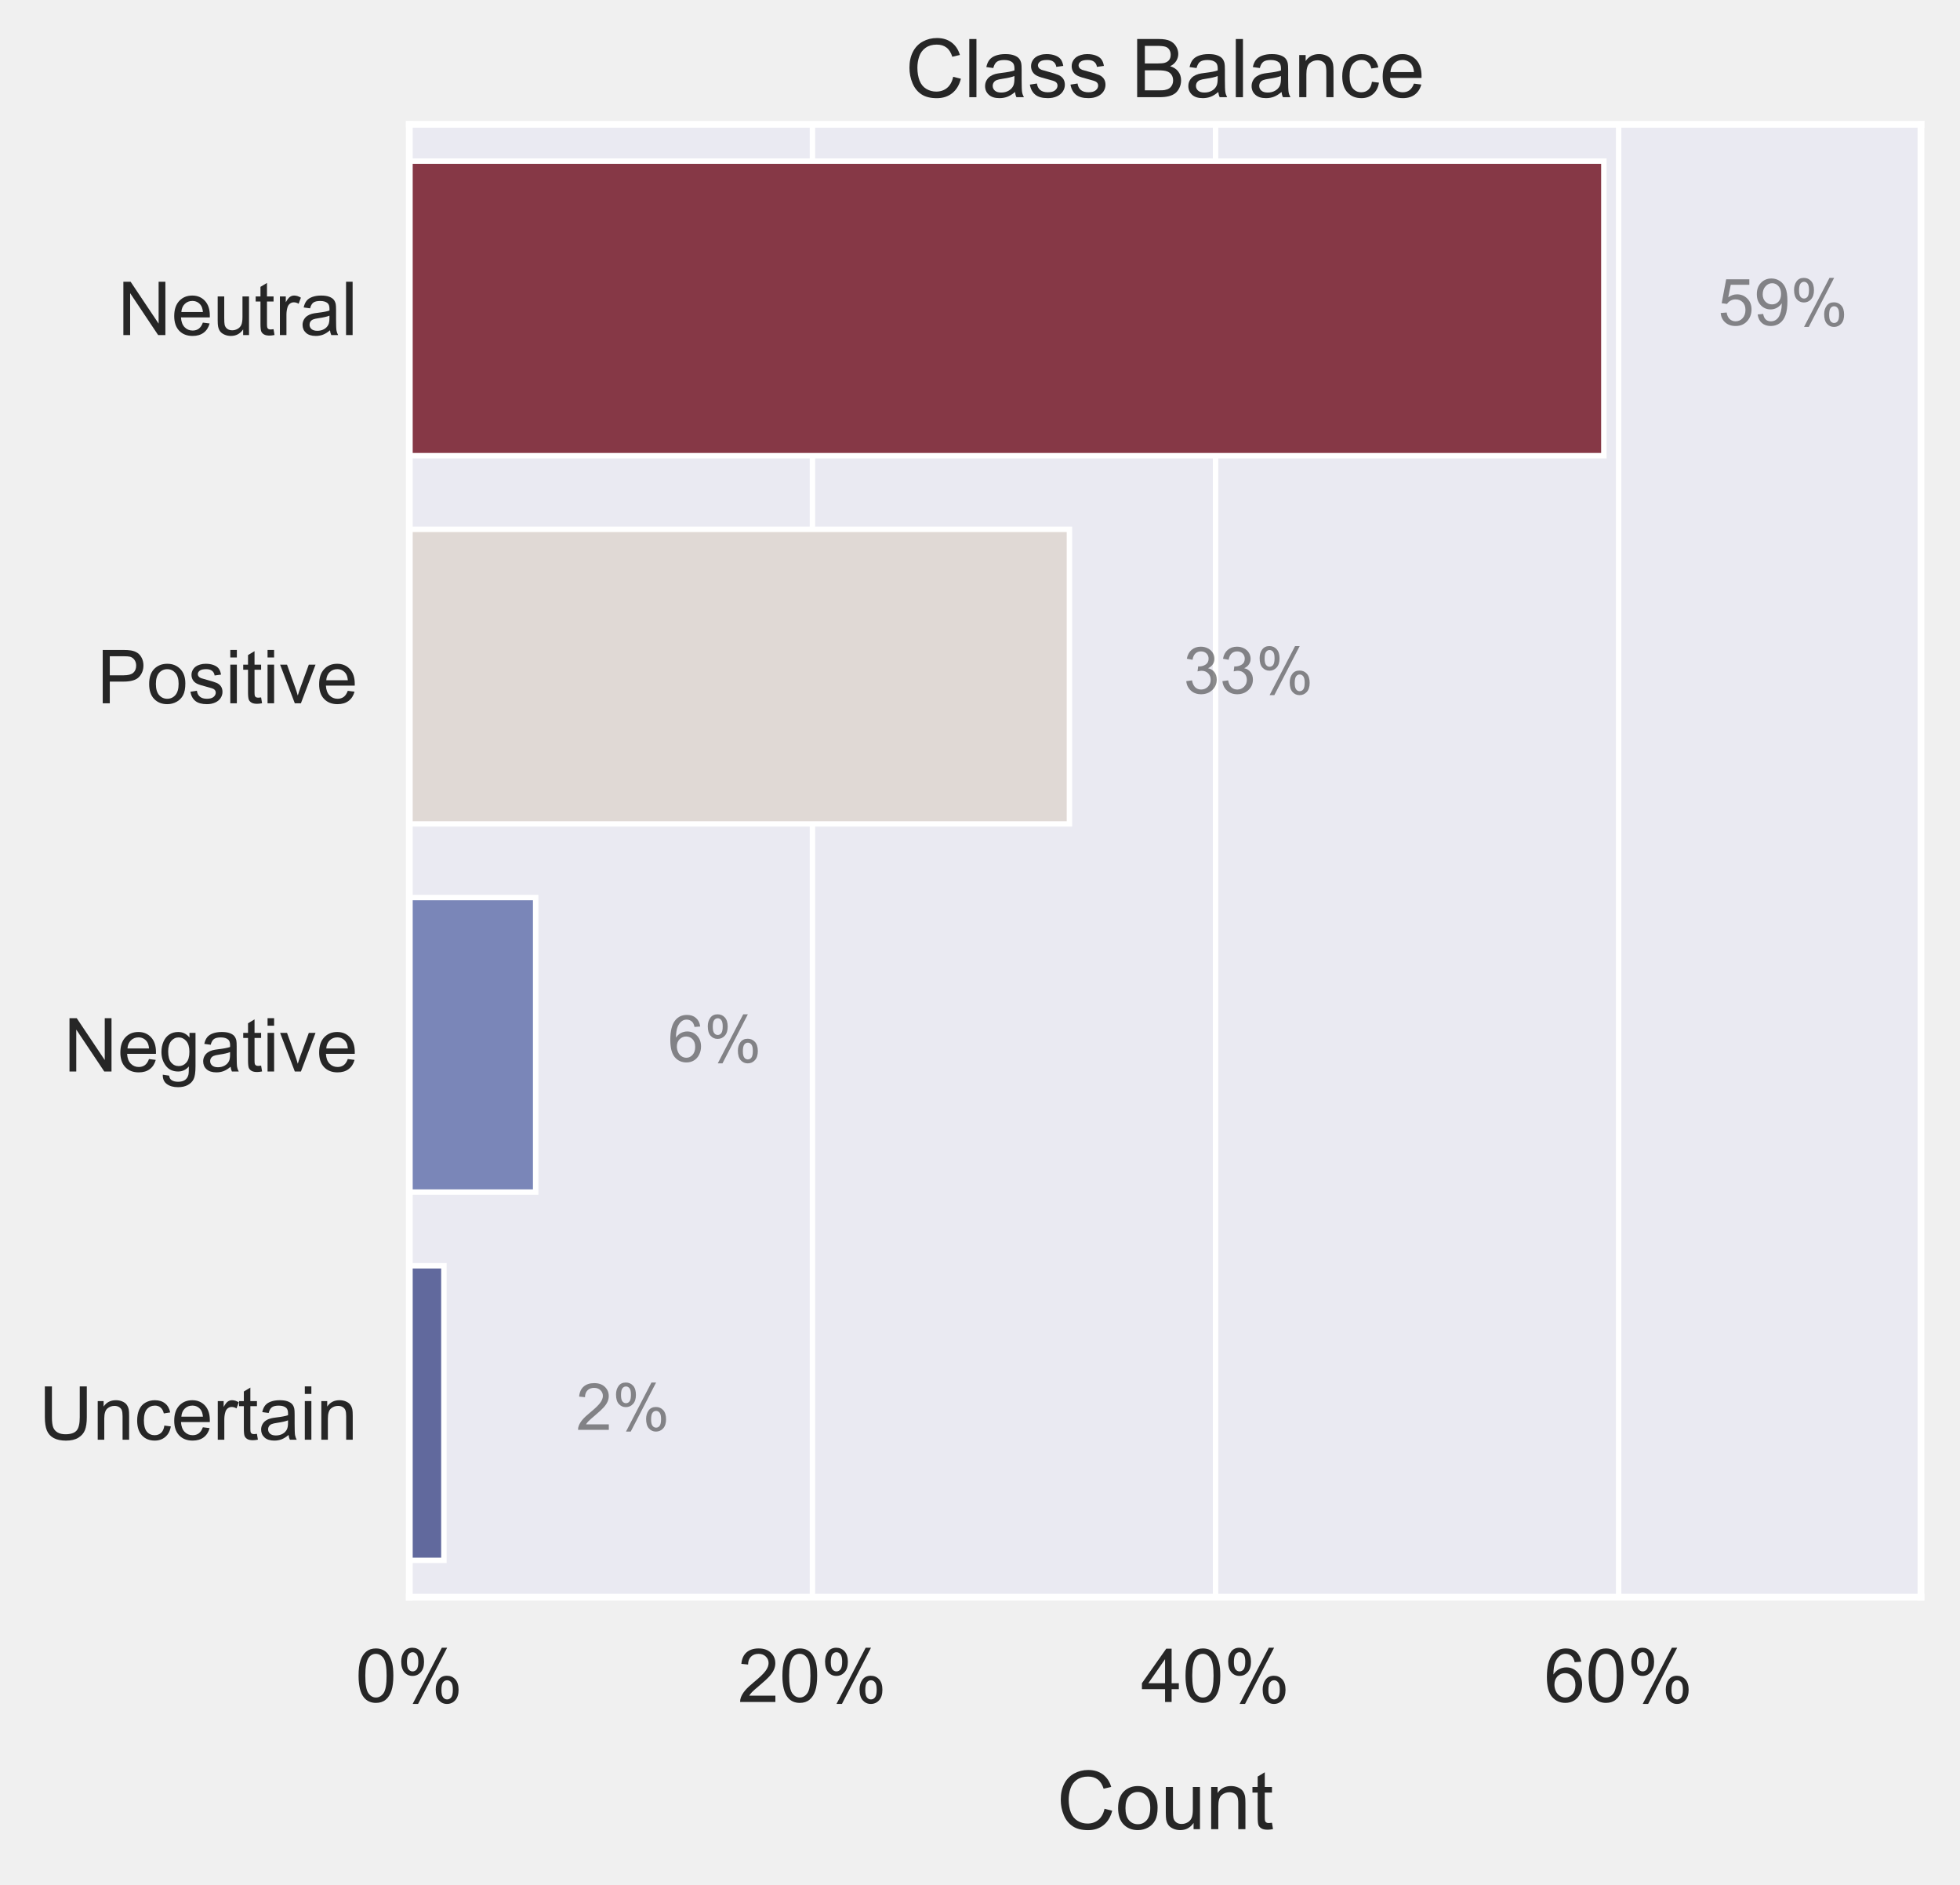
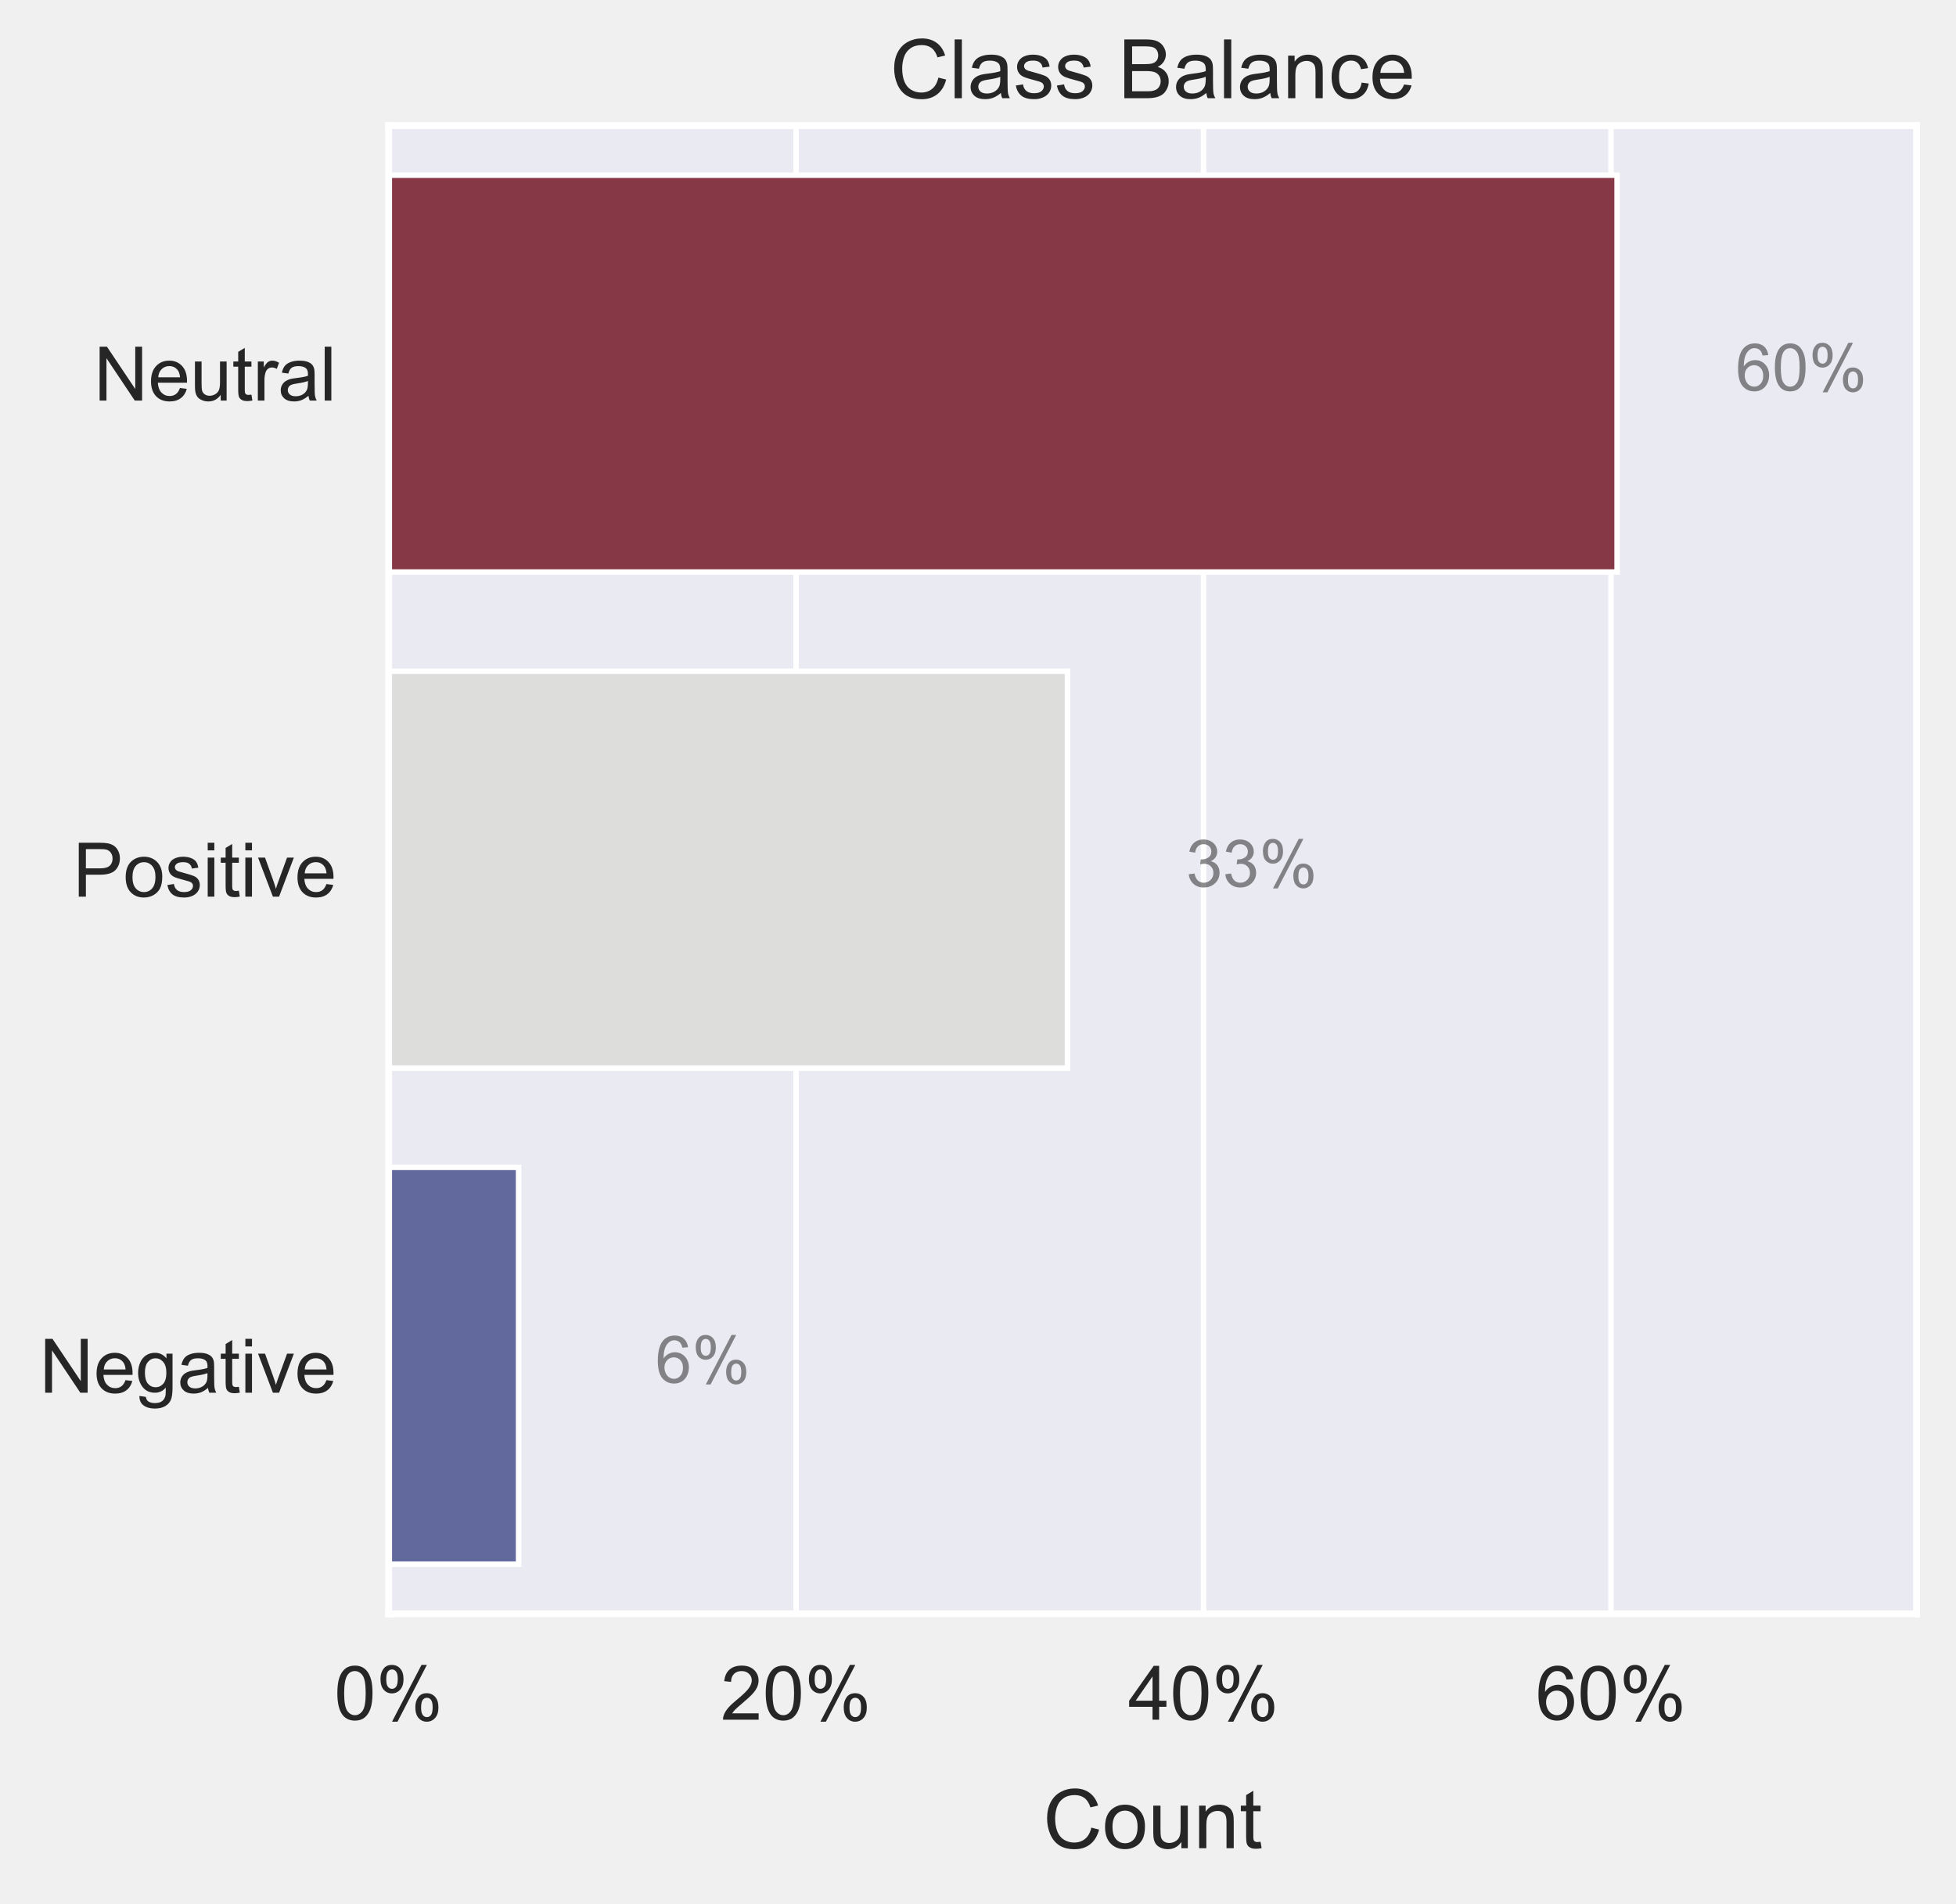
- <svg xmlns="http://www.w3.org/2000/svg" xmlns:xlink="http://www.w3.org/1999/xlink" height="347.729pt" version="1.1" viewBox="0 0 361.744 347.729" width="361.744pt">
+ <svg xmlns="http://www.w3.org/2000/svg" xmlns:xlink="http://www.w3.org/1999/xlink" height="347.729pt" version="1.1" viewBox="0 0 357.165 347.729" width="357.165pt">
  <defs>
    <style type="text/css">*{stroke-linecap:butt;stroke-linejoin:round;}</style>
  </defs>
  <g id="figure_1">
    <g id="patch_1">
-       <path d="M 0 347.729  L 361.744 347.729  L 361.744 0  L 0 0  z " style="fill:none;" />
+       <path d="M 0 347.729  L 357.165 347.729  L 357.165 0  L 0 0  z " style="fill:none;" />
    </g>
    <g id="axes_1">
      <g id="patch_2">
-         <path d="M 75.544 294.737  L 354.544 294.737  L 354.544 22.937  L 75.544 22.937  z " style="fill:#eaeaf2;" />
+         <path d="M 70.965 294.737  L 349.965 294.737  L 349.965 22.937  L 70.965 22.937  z " style="fill:#eaeaf2;" />
      </g>
      <g id="matplotlib.axis_1">
        <g id="xtick_1">
          <g id="line2d_1">
-             <path clip-path="url(#p408bb57399)" d="M 75.544 294.737  L 75.544 22.937  " style="fill:none;stroke:#ffffff;stroke-linecap:round;" />
+             <path clip-path="url(#pfb91e2668f)" d="M 70.965 294.737  L 70.965 22.937  " style="fill:none;stroke:#ffffff;stroke-linecap:round;" />
          </g>
          <g id="text_1">
-             <g style="fill:#262626;" transform="translate(65.60703 314.0787)scale(0.1375 -0.1375)">
+             <g style="fill:#262626;" transform="translate(61.02871 314.0787)scale(0.1375 -0.1375)">
              <defs>
                <path d="M 4.156 35.297  Q 4.156 48 6.766 55.734  Q 9.375 63.484 14.516 67.672  Q 19.672 71.875 27.484 71.875  Q 33.25 71.875 37.594 69.547  Q 41.938 67.234 44.766 62.859  Q 47.609 58.5 49.219 52.219  Q 50.828 45.953 50.828 35.297  Q 50.828 22.703 48.234 14.969  Q 45.656 7.234 40.5 3  Q 35.359 -1.219 27.484 -1.219  Q 17.141 -1.219 11.234 6.203  Q 4.156 15.141 4.156 35.297  z M 13.188 35.297  Q 13.188 17.672 17.312 11.828  Q 21.438 6 27.484 6  Q 33.547 6 37.672 11.859  Q 41.797 17.719 41.797 35.297  Q 41.797 52.984 37.672 58.781  Q 33.547 64.594 27.391 64.594  Q 21.344 64.594 17.719 59.469  Q 13.188 52.938 13.188 35.297  z " id="ArialMT-48" />
                <path d="M 5.812 54.391  Q 5.812 62.062 9.672 67.422  Q 13.531 72.797 20.844 72.797  Q 27.594 72.797 32 67.984  Q 36.422 63.188 36.422 53.859  Q 36.422 44.781 31.953 39.875  Q 27.484 34.969 20.953 34.969  Q 14.453 34.969 10.125 39.797  Q 5.812 44.625 5.812 54.391  z M 21.094 66.75  Q 17.828 66.75 15.656 63.906  Q 13.484 61.078 13.484 53.516  Q 13.484 46.625 15.672 43.812  Q 17.875 41.016 21.094 41.016  Q 24.422 41.016 26.594 43.844  Q 28.766 46.688 28.766 54.203  Q 28.766 61.141 26.562 63.938  Q 24.359 66.75 21.094 66.75  z M 21.141 -2.641  L 60.297 72.797  L 67.438 72.797  L 28.422 -2.641  z M 52.094 16.797  Q 52.094 24.516 55.953 29.859  Q 59.812 35.203 67.188 35.203  Q 73.922 35.203 78.344 30.391  Q 82.766 25.594 82.766 16.266  Q 82.766 7.172 78.297 2.266  Q 73.828 -2.641 67.234 -2.641  Q 60.75 -2.641 56.422 2.219  Q 52.094 7.078 52.094 16.797  z M 67.438 29.156  Q 64.109 29.156 61.938 26.312  Q 59.766 23.484 59.766 15.922  Q 59.766 9.078 61.953 6.25  Q 64.156 3.422 67.391 3.422  Q 70.75 3.422 72.922 6.25  Q 75.094 9.078 75.094 16.609  Q 75.094 23.531 72.891 26.344  Q 70.703 29.156 67.438 29.156  z " id="ArialMT-37" />
              </defs>
              <use xlink:href="#ArialMT-48" />
              <use x="55.615" xlink:href="#ArialMT-37" />
            </g>
          </g>
        </g>
        <g id="xtick_2">
          <g id="line2d_2">
-             <path clip-path="url(#p408bb57399)" d="M 149.944 294.737  L 149.944 22.937  " style="fill:none;stroke:#ffffff;stroke-linecap:round;" />
+             <path clip-path="url(#pfb91e2668f)" d="M 145.365 294.737  L 145.365 22.937  " style="fill:none;stroke:#ffffff;stroke-linecap:round;" />
          </g>
          <g id="text_2">
-             <g style="fill:#262626;" transform="translate(136.1839 314.0787)scale(0.1375 -0.1375)">
+             <g style="fill:#262626;" transform="translate(131.6056 314.0787)scale(0.1375 -0.1375)">
              <defs>
                <path d="M 50.344 8.453  L 50.344 0  L 3.031 0  Q 2.938 3.172 4.047 6.109  Q 5.859 10.938 9.828 15.625  Q 13.812 20.312 21.344 26.469  Q 33.016 36.031 37.109 41.625  Q 41.219 47.219 41.219 52.203  Q 41.219 57.422 37.469 61  Q 33.734 64.594 27.734 64.594  Q 21.391 64.594 17.578 60.781  Q 13.766 56.984 13.719 50.25  L 4.688 51.172  Q 5.609 61.281 11.656 66.578  Q 17.719 71.875 27.938 71.875  Q 38.234 71.875 44.234 66.156  Q 50.25 60.453 50.25 52  Q 50.25 47.703 48.484 43.547  Q 46.734 39.406 42.656 34.812  Q 38.578 30.219 29.109 22.219  Q 21.188 15.578 18.938 13.203  Q 16.703 10.844 15.234 8.453  z " id="ArialMT-50" />
              </defs>
              <use xlink:href="#ArialMT-50" />
              <use x="55.615" xlink:href="#ArialMT-48" />
              <use x="111.23" xlink:href="#ArialMT-37" />
            </g>
          </g>
        </g>
        <g id="xtick_3">
          <g id="line2d_3">
-             <path clip-path="url(#p408bb57399)" d="M 224.344 294.737  L 224.344 22.937  " style="fill:none;stroke:#ffffff;stroke-linecap:round;" />
+             <path clip-path="url(#pfb91e2668f)" d="M 219.765 294.737  L 219.765 22.937  " style="fill:none;stroke:#ffffff;stroke-linecap:round;" />
          </g>
          <g id="text_3">
-             <g style="fill:#262626;" transform="translate(210.5839 314.0787)scale(0.1375 -0.1375)">
+             <g style="fill:#262626;" transform="translate(206.0056 314.0787)scale(0.1375 -0.1375)">
              <defs>
                <path d="M 32.328 0  L 32.328 17.141  L 1.266 17.141  L 1.266 25.203  L 33.938 71.578  L 41.109 71.578  L 41.109 25.203  L 50.781 25.203  L 50.781 17.141  L 41.109 17.141  L 41.109 0  z M 32.328 25.203  L 32.328 57.469  L 9.906 25.203  z " id="ArialMT-52" />
              </defs>
              <use xlink:href="#ArialMT-52" />
              <use x="55.615" xlink:href="#ArialMT-48" />
              <use x="111.23" xlink:href="#ArialMT-37" />
            </g>
          </g>
        </g>
        <g id="xtick_4">
          <g id="line2d_4">
-             <path clip-path="url(#p408bb57399)" d="M 298.744 294.737  L 298.744 22.937  " style="fill:none;stroke:#ffffff;stroke-linecap:round;" />
+             <path clip-path="url(#pfb91e2668f)" d="M 294.165 294.737  L 294.165 22.937  " style="fill:none;stroke:#ffffff;stroke-linecap:round;" />
          </g>
          <g id="text_4">
-             <g style="fill:#262626;" transform="translate(284.9839 314.0787)scale(0.1375 -0.1375)">
+             <g style="fill:#262626;" transform="translate(280.4056 314.0787)scale(0.1375 -0.1375)">
              <defs>
                <path d="M 49.75 54.047  L 41.016 53.375  Q 39.844 58.547 37.703 60.891  Q 34.125 64.656 28.906 64.656  Q 24.703 64.656 21.531 62.312  Q 17.391 59.281 14.984 53.469  Q 12.594 47.656 12.5 36.922  Q 15.672 41.75 20.266 44.094  Q 24.859 46.438 29.891 46.438  Q 38.672 46.438 44.844 39.969  Q 51.031 33.5 51.031 23.25  Q 51.031 16.5 48.125 10.719  Q 45.219 4.938 40.141 1.859  Q 35.062 -1.219 28.609 -1.219  Q 17.625 -1.219 10.688 6.859  Q 3.766 14.938 3.766 33.5  Q 3.766 54.25 11.422 63.672  Q 18.109 71.875 29.438 71.875  Q 37.891 71.875 43.281 67.141  Q 48.688 62.406 49.75 54.047  z M 13.875 23.188  Q 13.875 18.656 15.797 14.5  Q 17.719 10.359 21.188 8.172  Q 24.656 6 28.469 6  Q 34.031 6 38.031 10.484  Q 42.047 14.984 42.047 22.703  Q 42.047 30.125 38.078 34.391  Q 34.125 38.672 28.125 38.672  Q 22.172 38.672 18.016 34.391  Q 13.875 30.125 13.875 23.188  z " id="ArialMT-54" />
              </defs>
              <use xlink:href="#ArialMT-54" />
              <use x="55.615" xlink:href="#ArialMT-48" />
              <use x="111.23" xlink:href="#ArialMT-37" />
            </g>
          </g>
        </g>
        <g id="text_5">
-           <g style="fill:#262626;" transform="translate(195.0314 337.5482)scale(0.15 -0.15)">
+           <g style="fill:#262626;" transform="translate(190.4531 337.5482)scale(0.15 -0.15)">
            <defs>
              <path d="M 58.797 25.094  L 68.266 22.703  Q 65.281 11.031 57.547 4.906  Q 49.812 -1.219 38.625 -1.219  Q 27.047 -1.219 19.797 3.484  Q 12.547 8.203 8.766 17.141  Q 4.984 26.078 4.984 36.328  Q 4.984 47.516 9.25 55.828  Q 13.531 64.156 21.406 68.469  Q 29.297 72.797 38.766 72.797  Q 49.516 72.797 56.828 67.328  Q 64.156 61.859 67.047 51.953  L 57.719 49.75  Q 55.219 57.562 50.484 61.125  Q 45.75 64.703 38.578 64.703  Q 30.328 64.703 24.781 60.734  Q 19.234 56.781 16.984 50.109  Q 14.75 43.453 14.75 36.375  Q 14.75 27.25 17.406 20.438  Q 20.062 13.625 25.672 10.25  Q 31.297 6.891 37.844 6.891  Q 45.797 6.891 51.312 11.469  Q 56.844 16.062 58.797 25.094  z " id="ArialMT-67" />
              <path d="M 3.328 25.922  Q 3.328 40.328 11.328 47.266  Q 18.016 53.031 27.641 53.031  Q 38.328 53.031 45.109 46.016  Q 51.906 39.016 51.906 26.656  Q 51.906 16.656 48.906 10.906  Q 45.906 5.172 40.156 2  Q 34.422 -1.172 27.641 -1.172  Q 16.75 -1.172 10.031 5.812  Q 3.328 12.797 3.328 25.922  z M 12.359 25.922  Q 12.359 15.969 16.703 11.016  Q 21.047 6.062 27.641 6.062  Q 34.188 6.062 38.531 11.031  Q 42.875 16.016 42.875 26.219  Q 42.875 35.844 38.5 40.797  Q 34.125 45.75 27.641 45.75  Q 21.047 45.75 16.703 40.812  Q 12.359 35.891 12.359 25.922  z " id="ArialMT-111" />
              <path d="M 40.578 0  L 40.578 7.625  Q 34.516 -1.172 24.125 -1.172  Q 19.531 -1.172 15.547 0.578  Q 11.578 2.344 9.641 5  Q 7.719 7.672 6.938 11.531  Q 6.391 14.109 6.391 19.734  L 6.391 51.859  L 15.188 51.859  L 15.188 23.094  Q 15.188 16.219 15.719 13.812  Q 16.547 10.359 19.234 8.375  Q 21.922 6.391 25.875 6.391  Q 29.828 6.391 33.297 8.422  Q 36.766 10.453 38.203 13.938  Q 39.656 17.438 39.656 24.078  L 39.656 51.859  L 48.438 51.859  L 48.438 0  z " id="ArialMT-117" />
              <path d="M 6.594 0  L 6.594 51.859  L 14.5 51.859  L 14.5 44.484  Q 20.219 53.031 31 53.031  Q 35.688 53.031 39.625 51.344  Q 43.562 49.656 45.516 46.922  Q 47.469 44.188 48.25 40.438  Q 48.734 37.984 48.734 31.891  L 48.734 0  L 39.938 0  L 39.938 31.547  Q 39.938 36.922 38.906 39.578  Q 37.891 42.234 35.281 43.812  Q 32.672 45.406 29.156 45.406  Q 23.531 45.406 19.453 41.844  Q 15.375 38.281 15.375 28.328  L 15.375 0  z " id="ArialMT-110" />
              <path d="M 25.781 7.859  L 27.047 0.094  Q 23.344 -0.688 20.406 -0.688  Q 15.625 -0.688 12.984 0.828  Q 10.359 2.344 9.281 4.812  Q 8.203 7.281 8.203 15.188  L 8.203 45.016  L 1.766 45.016  L 1.766 51.859  L 8.203 51.859  L 8.203 64.703  L 16.938 69.969  L 16.938 51.859  L 25.781 51.859  L 25.781 45.016  L 16.938 45.016  L 16.938 14.703  Q 16.938 10.938 17.406 9.859  Q 17.875 8.797 18.922 8.156  Q 19.969 7.516 21.922 7.516  Q 23.391 7.516 25.781 7.859  z " id="ArialMT-116" />
            </defs>
            <use xlink:href="#ArialMT-67" />
            <use x="72.217" xlink:href="#ArialMT-111" />
            <use x="127.832" xlink:href="#ArialMT-117" />
            <use x="183.447" xlink:href="#ArialMT-110" />
            <use x="239.062" xlink:href="#ArialMT-116" />
          </g>
        </g>
      </g>
      <g id="matplotlib.axis_2">
        <g id="ytick_1">
          <g id="text_6">
-             <g style="fill:#262626;" transform="translate(21.72129 61.83272)scale(0.1375 -0.1375)">
+             <g style="fill:#262626;" transform="translate(17.14297 73.15771)scale(0.1375 -0.1375)">
              <defs>
                <path d="M 7.625 0  L 7.625 71.578  L 17.328 71.578  L 54.938 15.375  L 54.938 71.578  L 64.016 71.578  L 64.016 0  L 54.297 0  L 16.703 56.25  L 16.703 0  z " id="ArialMT-78" />
                <path d="M 42.094 16.703  L 51.172 15.578  Q 49.031 7.625 43.219 3.219  Q 37.406 -1.172 28.375 -1.172  Q 17 -1.172 10.328 5.828  Q 3.656 12.844 3.656 25.484  Q 3.656 38.578 10.391 45.797  Q 17.141 53.031 27.875 53.031  Q 38.281 53.031 44.875 45.953  Q 51.469 38.875 51.469 26.031  Q 51.469 25.25 51.422 23.688  L 12.75 23.688  Q 13.234 15.141 17.578 10.594  Q 21.922 6.062 28.422 6.062  Q 33.25 6.062 36.672 8.594  Q 40.094 11.141 42.094 16.703  z M 13.234 30.906  L 42.188 30.906  Q 41.609 37.453 38.875 40.719  Q 34.672 45.797 27.984 45.797  Q 21.922 45.797 17.797 41.75  Q 13.672 37.703 13.234 30.906  z " id="ArialMT-101" />
                <path d="M 6.5 0  L 6.5 51.859  L 14.406 51.859  L 14.406 44  Q 17.438 49.516 20 51.266  Q 22.562 53.031 25.641 53.031  Q 30.078 53.031 34.672 50.203  L 31.641 42.047  Q 28.422 43.953 25.203 43.953  Q 22.312 43.953 20.016 42.219  Q 17.719 40.484 16.75 37.406  Q 15.281 32.719 15.281 27.156  L 15.281 0  z " id="ArialMT-114" />
                <path d="M 40.438 6.391  Q 35.547 2.25 31.031 0.531  Q 26.516 -1.172 21.344 -1.172  Q 12.797 -1.172 8.203 3  Q 3.609 7.172 3.609 13.672  Q 3.609 17.484 5.344 20.625  Q 7.078 23.781 9.891 25.688  Q 12.703 27.594 16.219 28.562  Q 18.797 29.25 24.031 29.891  Q 34.672 31.156 39.703 32.906  Q 39.75 34.719 39.75 35.203  Q 39.75 40.578 37.25 42.781  Q 33.891 45.75 27.25 45.75  Q 21.047 45.75 18.094 43.578  Q 15.141 41.406 13.719 35.891  L 5.125 37.062  Q 6.297 42.578 8.984 45.969  Q 11.672 49.359 16.75 51.188  Q 21.828 53.031 28.516 53.031  Q 35.156 53.031 39.297 51.469  Q 43.453 49.906 45.406 47.531  Q 47.359 45.172 48.141 41.547  Q 48.578 39.312 48.578 33.453  L 48.578 21.734  Q 48.578 9.469 49.141 6.219  Q 49.703 2.984 51.375 0  L 42.188 0  Q 40.828 2.734 40.438 6.391  z M 39.703 26.031  Q 34.906 24.078 25.344 22.703  Q 19.922 21.922 17.672 20.938  Q 15.438 19.969 14.203 18.094  Q 12.984 16.219 12.984 13.922  Q 12.984 10.406 15.641 8.062  Q 18.312 5.719 23.438 5.719  Q 28.516 5.719 32.469 7.938  Q 36.422 10.156 38.281 14.016  Q 39.703 17 39.703 22.797  z " id="ArialMT-97" />
                <path d="M 6.391 0  L 6.391 71.578  L 15.188 71.578  L 15.188 0  z " id="ArialMT-108" />
              </defs>
              <use xlink:href="#ArialMT-78" />
              <use x="72.217" xlink:href="#ArialMT-101" />
              <use x="127.832" xlink:href="#ArialMT-117" />
              <use x="183.447" xlink:href="#ArialMT-116" />
              <use x="211.23" xlink:href="#ArialMT-114" />
              <use x="244.531" xlink:href="#ArialMT-97" />
              <use x="300.146" xlink:href="#ArialMT-108" />
            </g>
          </g>
        </g>
        <g id="ytick_2">
          <g id="text_7">
-             <g style="fill:#262626;" transform="translate(17.89922 129.7827)scale(0.1375 -0.1375)">
+             <g style="fill:#262626;" transform="translate(13.3209 163.7577)scale(0.1375 -0.1375)">
              <defs>
                <path d="M 7.719 0  L 7.719 71.578  L 34.719 71.578  Q 41.844 71.578 45.609 70.906  Q 50.875 70.016 54.438 67.547  Q 58.016 65.094 60.188 60.641  Q 62.359 56.203 62.359 50.875  Q 62.359 41.75 56.547 35.422  Q 50.734 29.109 35.547 29.109  L 17.188 29.109  L 17.188 0  z M 17.188 37.547  L 35.688 37.547  Q 44.875 37.547 48.734 40.969  Q 52.594 44.391 52.594 50.594  Q 52.594 55.078 50.312 58.266  Q 48.047 61.469 44.344 62.5  Q 41.938 63.141 35.5 63.141  L 17.188 63.141  z " id="ArialMT-80" />
                <path d="M 3.078 15.484  L 11.766 16.844  Q 12.5 11.625 15.844 8.844  Q 19.188 6.062 25.203 6.062  Q 31.25 6.062 34.172 8.516  Q 37.109 10.984 37.109 14.312  Q 37.109 17.281 34.516 19  Q 32.719 20.172 25.531 21.969  Q 15.875 24.422 12.141 26.203  Q 8.406 27.984 6.469 31.125  Q 4.547 34.281 4.547 38.094  Q 4.547 41.547 6.125 44.5  Q 7.719 47.469 10.453 49.422  Q 12.5 50.922 16.031 51.969  Q 19.578 53.031 23.641 53.031  Q 29.734 53.031 34.344 51.266  Q 38.969 49.516 41.156 46.5  Q 43.359 43.5 44.188 38.484  L 35.594 37.312  Q 35.016 41.312 32.203 43.547  Q 29.391 45.797 24.266 45.797  Q 18.219 45.797 15.625 43.797  Q 13.031 41.797 13.031 39.109  Q 13.031 37.406 14.109 36.031  Q 15.188 34.625 17.484 33.688  Q 18.797 33.203 25.25 31.453  Q 34.578 28.953 38.25 27.359  Q 41.938 25.781 44.031 22.75  Q 46.141 19.734 46.141 15.234  Q 46.141 10.844 43.578 6.953  Q 41.016 3.078 36.172 0.953  Q 31.344 -1.172 25.25 -1.172  Q 15.141 -1.172 9.844 3.031  Q 4.547 7.234 3.078 15.484  z " id="ArialMT-115" />
                <path d="M 6.641 61.469  L 6.641 71.578  L 15.438 71.578  L 15.438 61.469  z M 6.641 0  L 6.641 51.859  L 15.438 51.859  L 15.438 0  z " id="ArialMT-105" />
                <path d="M 21 0  L 1.266 51.859  L 10.547 51.859  L 21.688 20.797  Q 23.484 15.766 25 10.359  Q 26.172 14.453 28.266 20.219  L 39.797 51.859  L 48.828 51.859  L 29.203 0  z " id="ArialMT-118" />
              </defs>
              <use xlink:href="#ArialMT-80" />
              <use x="66.699" xlink:href="#ArialMT-111" />
              <use x="122.314" xlink:href="#ArialMT-115" />
              <use x="172.314" xlink:href="#ArialMT-105" />
              <use x="194.531" xlink:href="#ArialMT-116" />
              <use x="222.314" xlink:href="#ArialMT-105" />
              <use x="244.531" xlink:href="#ArialMT-118" />
              <use x="294.531" xlink:href="#ArialMT-101" />
            </g>
          </g>
        </g>
        <g id="ytick_3">
          <g id="text_8">
-             <g style="fill:#262626;" transform="translate(11.77832 197.7327)scale(0.1375 -0.1375)">
+             <g style="fill:#262626;" transform="translate(7.2 254.3577)scale(0.1375 -0.1375)">
              <defs>
                <path d="M 4.984 -4.297  L 13.531 -5.562  Q 14.062 -9.516 16.5 -11.328  Q 19.781 -13.766 25.438 -13.766  Q 31.547 -13.766 34.859 -11.328  Q 38.188 -8.891 39.359 -4.5  Q 40.047 -1.812 39.984 6.781  Q 34.234 0 25.641 0  Q 14.938 0 9.078 7.719  Q 3.219 15.438 3.219 26.219  Q 3.219 33.641 5.906 39.906  Q 8.594 46.188 13.688 49.609  Q 18.797 53.031 25.688 53.031  Q 34.859 53.031 40.828 45.609  L 40.828 51.859  L 48.922 51.859  L 48.922 7.031  Q 48.922 -5.078 46.453 -10.125  Q 44 -15.188 38.641 -18.109  Q 33.297 -21.047 25.484 -21.047  Q 16.219 -21.047 10.5 -16.875  Q 4.781 -12.703 4.984 -4.297  z M 12.25 26.859  Q 12.25 16.656 16.297 11.969  Q 20.359 7.281 26.469 7.281  Q 32.516 7.281 36.609 11.938  Q 40.719 16.609 40.719 26.562  Q 40.719 36.078 36.5 40.906  Q 32.281 45.75 26.312 45.75  Q 20.453 45.75 16.344 40.984  Q 12.25 36.234 12.25 26.859  z " id="ArialMT-103" />
              </defs>
              <use xlink:href="#ArialMT-78" />
              <use x="72.217" xlink:href="#ArialMT-101" />
              <use x="127.832" xlink:href="#ArialMT-103" />
              <use x="183.447" xlink:href="#ArialMT-97" />
              <use x="239.062" xlink:href="#ArialMT-116" />
              <use x="266.846" xlink:href="#ArialMT-105" />
              <use x="289.062" xlink:href="#ArialMT-118" />
              <use x="339.062" xlink:href="#ArialMT-101" />
            </g>
          </g>
        </g>
-         <g id="ytick_4">
-           <g id="text_9">
-             <g style="fill:#262626;" transform="translate(7.2 265.6827)scale(0.1375 -0.1375)">
-               <defs>
-                 <path d="M 54.688 71.578  L 64.156 71.578  L 64.156 30.219  Q 64.156 19.438 61.719 13.078  Q 59.281 6.734 52.906 2.75  Q 46.531 -1.219 36.188 -1.219  Q 26.125 -1.219 19.719 2.25  Q 13.328 5.719 10.594 12.281  Q 7.859 18.844 7.859 30.219  L 7.859 71.578  L 17.328 71.578  L 17.328 30.281  Q 17.328 20.953 19.062 16.531  Q 20.797 12.109 25.016 9.719  Q 29.25 7.328 35.359 7.328  Q 45.797 7.328 50.234 12.062  Q 54.688 16.797 54.688 30.281  z " id="ArialMT-85" />
-                 <path d="M 40.438 19  L 49.078 17.875  Q 47.656 8.938 41.812 3.875  Q 35.984 -1.172 27.484 -1.172  Q 16.844 -1.172 10.375 5.781  Q 3.906 12.75 3.906 25.734  Q 3.906 34.125 6.688 40.422  Q 9.469 46.734 15.156 49.875  Q 20.844 53.031 27.547 53.031  Q 35.984 53.031 41.359 48.75  Q 46.734 44.484 48.25 36.625  L 39.703 35.297  Q 38.484 40.531 35.375 43.156  Q 32.281 45.797 27.875 45.797  Q 21.234 45.797 17.078 41.031  Q 12.938 36.281 12.938 25.984  Q 12.938 15.531 16.938 10.797  Q 20.953 6.062 27.391 6.062  Q 32.562 6.062 36.031 9.234  Q 39.5 12.406 40.438 19  z " id="ArialMT-99" />
-               </defs>
-               <use xlink:href="#ArialMT-85" />
-               <use x="72.217" xlink:href="#ArialMT-110" />
-               <use x="127.832" xlink:href="#ArialMT-99" />
-               <use x="177.832" xlink:href="#ArialMT-101" />
-               <use x="233.447" xlink:href="#ArialMT-114" />
-               <use x="266.748" xlink:href="#ArialMT-116" />
-               <use x="294.531" xlink:href="#ArialMT-97" />
-               <use x="350.146" xlink:href="#ArialMT-105" />
-               <use x="372.363" xlink:href="#ArialMT-110" />
-             </g>
-           </g>
-         </g>
      </g>
      <g id="patch_3">
-         <path clip-path="url(#p408bb57399)" d="M 75.544 29.732  L 296.011 29.732  L 296.011 84.092  L 75.544 84.092  z " style="fill:#863846;stroke:#ffffff;stroke-linejoin:miter;" />
+         <path clip-path="url(#pfb91e2668f)" d="M 70.965 31.997  L 295.281 31.997  L 295.281 104.477  L 70.965 104.477  z " style="fill:#863846;stroke:#ffffff;stroke-linejoin:miter;" />
      </g>
      <g id="patch_4">
-         <path clip-path="url(#p408bb57399)" d="M 75.544 97.682  L 197.375 97.682  L 197.375 152.042  L 75.544 152.042  z " style="fill:#e0d9d5;stroke:#ffffff;stroke-linejoin:miter;" />
+         <path clip-path="url(#pfb91e2668f)" d="M 70.965 122.597  L 194.924 122.597  L 194.924 195.077  L 70.965 195.077  z " style="fill:#dddddc;stroke:#ffffff;stroke-linejoin:miter;" />
      </g>
      <g id="patch_5">
-         <path clip-path="url(#p408bb57399)" d="M 75.544 165.632  L 98.863 165.632  L 98.863 219.992  L 75.544 219.992  z " style="fill:#7a86b8;stroke:#ffffff;stroke-linejoin:miter;" />
+         <path clip-path="url(#pfb91e2668f)" d="M 70.965 213.197  L 94.691 213.197  L 94.691 285.677  L 70.965 285.677  z " style="fill:#61699d;stroke:#ffffff;stroke-linejoin:miter;" />
+       </g>
+       <g id="line2d_5">
+         <path clip-path="url(#pfb91e2668f)" style="fill:none;stroke:#424242;stroke-linecap:round;stroke-width:2.7;" />
+       </g>
+       <g id="line2d_6">
+         <path clip-path="url(#pfb91e2668f)" style="fill:none;stroke:#424242;stroke-linecap:round;stroke-width:2.7;" />
+       </g>
+       <g id="line2d_7">
+         <path clip-path="url(#pfb91e2668f)" style="fill:none;stroke:#424242;stroke-linecap:round;stroke-width:2.7;" />
      </g>
      <g id="patch_6">
-         <path clip-path="url(#p408bb57399)" d="M 75.544 233.582  L 81.926 233.582  L 81.926 287.942  L 75.544 287.942  z " style="fill:#61699d;stroke:#ffffff;stroke-linejoin:miter;" />
-       </g>
-       <g id="line2d_5">
-         <path clip-path="url(#p408bb57399)" style="fill:none;stroke:#424242;stroke-linecap:round;stroke-width:2.7;" />
-       </g>
-       <g id="line2d_6">
-         <path clip-path="url(#p408bb57399)" style="fill:none;stroke:#424242;stroke-linecap:round;stroke-width:2.7;" />
-       </g>
-       <g id="line2d_7">
-         <path clip-path="url(#p408bb57399)" style="fill:none;stroke:#424242;stroke-linecap:round;stroke-width:2.7;" />
-       </g>
-       <g id="line2d_8">
-         <path clip-path="url(#p408bb57399)" style="fill:none;stroke:#424242;stroke-linecap:round;stroke-width:2.7;" />
+         <path d="M 70.965 294.737  L 70.965 22.937  " style="fill:none;stroke:#ffffff;stroke-linecap:square;stroke-linejoin:miter;stroke-width:1.25;" />
      </g>
      <g id="patch_7">
-         <path d="M 75.544 294.737  L 75.544 22.937  " style="fill:none;stroke:#ffffff;stroke-linecap:square;stroke-linejoin:miter;stroke-width:1.25;" />
+         <path d="M 349.965 294.737  L 349.965 22.937  " style="fill:none;stroke:#ffffff;stroke-linecap:square;stroke-linejoin:miter;stroke-width:1.25;" />
      </g>
      <g id="patch_8">
-         <path d="M 354.544 294.737  L 354.544 22.937  " style="fill:none;stroke:#ffffff;stroke-linecap:square;stroke-linejoin:miter;stroke-width:1.25;" />
+         <path d="M 70.965 294.737  L 349.965 294.737  " style="fill:none;stroke:#ffffff;stroke-linecap:square;stroke-linejoin:miter;stroke-width:1.25;" />
      </g>
      <g id="patch_9">
-         <path d="M 75.544 294.737  L 354.544 294.737  " style="fill:none;stroke:#ffffff;stroke-linecap:square;stroke-linejoin:miter;stroke-width:1.25;" />
-       </g>
-       <g id="patch_10">
-         <path d="M 75.544 22.937  L 354.544 22.937  " style="fill:none;stroke:#ffffff;stroke-linecap:square;stroke-linejoin:miter;stroke-width:1.25;" />
+         <path d="M 70.965 22.937  L 349.965 22.937  " style="fill:none;stroke:#ffffff;stroke-linecap:square;stroke-linejoin:miter;stroke-width:1.25;" />
+       </g>
+       <g id="text_9">
+         <g style="fill:#1a1a1a;opacity:0.5;" transform="translate(316.9197 71.33891)scale(0.12 -0.12)">
+           <use xlink:href="#ArialMT-54" />
+           <use x="55.615" xlink:href="#ArialMT-48" />
+           <use x="111.23" xlink:href="#ArialMT-37" />
+         </g>
      </g>
      <g id="text_10">
-         <g style="fill:#1a1a1a;opacity:0.5;" transform="translate(317.0724 60.01391)scale(0.12 -0.12)">
-           <defs>
-             <path d="M 4.156 18.75  L 13.375 19.531  Q 14.406 12.797 18.141 9.391  Q 21.875 6 27.156 6  Q 33.5 6 37.891 10.781  Q 42.281 15.578 42.281 23.484  Q 42.281 31 38.062 35.344  Q 33.844 39.703 27 39.703  Q 22.75 39.703 19.328 37.766  Q 15.922 35.844 13.969 32.766  L 5.719 33.844  L 12.641 70.609  L 48.25 70.609  L 48.25 62.203  L 19.672 62.203  L 15.828 42.969  Q 22.266 47.469 29.344 47.469  Q 38.719 47.469 45.156 40.969  Q 51.609 34.469 51.609 24.266  Q 51.609 14.547 45.953 7.469  Q 39.062 -1.219 27.156 -1.219  Q 17.391 -1.219 11.203 4.25  Q 5.031 9.719 4.156 18.75  z " id="ArialMT-53" />
-             <path d="M 5.469 16.547  L 13.922 17.328  Q 14.984 11.375 18.016 8.688  Q 21.047 6 25.781 6  Q 29.828 6 32.875 7.859  Q 35.938 9.719 37.891 12.812  Q 39.844 15.922 41.156 21.188  Q 42.484 26.469 42.484 31.938  Q 42.484 32.516 42.438 33.688  Q 39.797 29.5 35.234 26.875  Q 30.672 24.266 25.344 24.266  Q 16.453 24.266 10.297 30.703  Q 4.156 37.156 4.156 47.703  Q 4.156 58.594 10.578 65.234  Q 17 71.875 26.656 71.875  Q 33.641 71.875 39.422 68.109  Q 45.219 64.359 48.219 57.391  Q 51.219 50.438 51.219 37.25  Q 51.219 23.531 48.234 15.406  Q 45.266 7.281 39.375 3.031  Q 33.5 -1.219 25.594 -1.219  Q 17.188 -1.219 11.859 3.438  Q 6.547 8.109 5.469 16.547  z M 41.453 48.141  Q 41.453 55.719 37.422 60.156  Q 33.406 64.594 27.734 64.594  Q 21.875 64.594 17.531 59.812  Q 13.188 55.031 13.188 47.406  Q 13.188 40.578 17.312 36.297  Q 21.438 32.031 27.484 32.031  Q 33.594 32.031 37.516 36.297  Q 41.453 40.578 41.453 48.141  z " id="ArialMT-57" />
-           </defs>
-           <use xlink:href="#ArialMT-53" />
-           <use x="55.615" xlink:href="#ArialMT-57" />
-           <use x="111.23" xlink:href="#ArialMT-37" />
-         </g>
-       </g>
-       <g id="text_11">
-         <g style="fill:#1a1a1a;opacity:0.5;" transform="translate(218.4369 127.9639)scale(0.12 -0.12)">
+         <g style="fill:#1a1a1a;opacity:0.5;" transform="translate(216.5625 161.9389)scale(0.12 -0.12)">
          <defs>
            <path d="M 4.203 18.891  L 12.984 20.062  Q 14.5 12.594 18.141 9.297  Q 21.781 6 27 6  Q 33.203 6 37.469 10.297  Q 41.75 14.594 41.75 20.953  Q 41.75 27 37.797 30.922  Q 33.844 34.859 27.734 34.859  Q 25.25 34.859 21.531 33.891  L 22.516 41.609  Q 23.391 41.5 23.922 41.5  Q 29.547 41.5 34.031 44.422  Q 38.531 47.359 38.531 53.469  Q 38.531 58.297 35.25 61.469  Q 31.984 64.656 26.812 64.656  Q 21.688 64.656 18.266 61.422  Q 14.844 58.203 13.875 51.766  L 5.078 53.328  Q 6.688 62.156 12.391 67.016  Q 18.109 71.875 26.609 71.875  Q 32.469 71.875 37.391 69.359  Q 42.328 66.844 44.938 62.5  Q 47.562 58.156 47.562 53.266  Q 47.562 48.641 45.062 44.828  Q 42.578 41.016 37.703 38.766  Q 44.047 37.312 47.562 32.688  Q 51.078 28.078 51.078 21.141  Q 51.078 11.766 44.234 5.25  Q 37.406 -1.266 26.953 -1.266  Q 17.531 -1.266 11.297 4.344  Q 5.078 9.969 4.203 18.891  z " id="ArialMT-51" />
          </defs>
          <use xlink:href="#ArialMT-51" />
          <use x="55.615" xlink:href="#ArialMT-51" />
          <use x="111.23" xlink:href="#ArialMT-37" />
        </g>
      </g>
-       <g id="text_12">
-         <g style="fill:#1a1a1a;opacity:0.5;" transform="translate(123.2608 195.9139)scale(0.12 -0.12)">
+       <g id="text_11">
+         <g style="fill:#1a1a1a;opacity:0.5;" transform="translate(119.6668 252.5389)scale(0.12 -0.12)">
          <use xlink:href="#ArialMT-54" />
          <use x="55.615" xlink:href="#ArialMT-37" />
        </g>
      </g>
-       <g id="text_13">
-         <g style="fill:#1a1a1a;opacity:0.5;" transform="translate(106.3238 263.8639)scale(0.12 -0.12)">
-           <use xlink:href="#ArialMT-50" />
-           <use x="55.615" xlink:href="#ArialMT-37" />
-         </g>
-       </g>
-       <g id="text_14">
-         <g style="fill:#262626;" transform="translate(167.1045 17.93672)scale(0.15 -0.15)">
+       <g id="text_12">
+         <g style="fill:#262626;" transform="translate(162.5262 17.93672)scale(0.15 -0.15)">
          <defs>
            <path id="ArialMT-32" />
            <path d="M 7.328 0  L 7.328 71.578  L 34.188 71.578  Q 42.391 71.578 47.344 69.406  Q 52.297 67.234 55.094 62.719  Q 57.906 58.203 57.906 53.266  Q 57.906 48.688 55.422 44.625  Q 52.938 40.578 47.906 38.094  Q 54.391 36.188 57.875 31.594  Q 61.375 27 61.375 20.75  Q 61.375 15.719 59.25 11.391  Q 57.125 7.078 54 4.734  Q 50.875 2.391 46.156 1.188  Q 41.453 0 34.625 0  z M 16.797 41.5  L 32.281 41.5  Q 38.578 41.5 41.312 42.328  Q 44.922 43.406 46.75 45.891  Q 48.578 48.391 48.578 52.156  Q 48.578 55.719 46.875 58.422  Q 45.172 61.141 41.984 62.141  Q 38.812 63.141 31.109 63.141  L 16.797 63.141  z M 16.797 8.453  L 34.625 8.453  Q 39.203 8.453 41.062 8.797  Q 44.344 9.375 46.531 10.734  Q 48.734 12.109 50.141 14.719  Q 51.562 17.328 51.562 20.75  Q 51.562 24.75 49.516 27.703  Q 47.469 30.672 43.828 31.859  Q 40.188 33.062 33.344 33.062  L 16.797 33.062  z " id="ArialMT-66" />
+             <path d="M 40.438 19  L 49.078 17.875  Q 47.656 8.938 41.812 3.875  Q 35.984 -1.172 27.484 -1.172  Q 16.844 -1.172 10.375 5.781  Q 3.906 12.75 3.906 25.734  Q 3.906 34.125 6.688 40.422  Q 9.469 46.734 15.156 49.875  Q 20.844 53.031 27.547 53.031  Q 35.984 53.031 41.359 48.75  Q 46.734 44.484 48.25 36.625  L 39.703 35.297  Q 38.484 40.531 35.375 43.156  Q 32.281 45.797 27.875 45.797  Q 21.234 45.797 17.078 41.031  Q 12.938 36.281 12.938 25.984  Q 12.938 15.531 16.938 10.797  Q 20.953 6.062 27.391 6.062  Q 32.562 6.062 36.031 9.234  Q 39.5 12.406 40.438 19  z " id="ArialMT-99" />
          </defs>
          <use xlink:href="#ArialMT-67" />
          <use x="72.217" xlink:href="#ArialMT-108" />
          <use x="94.434" xlink:href="#ArialMT-97" />
          <use x="150.049" xlink:href="#ArialMT-115" />
          <use x="200.049" xlink:href="#ArialMT-115" />
          <use x="250.049" xlink:href="#ArialMT-32" />
          <use x="277.832" xlink:href="#ArialMT-66" />
          <use x="344.531" xlink:href="#ArialMT-97" />
          <use x="400.146" xlink:href="#ArialMT-108" />
          <use x="422.363" xlink:href="#ArialMT-97" />
          <use x="477.979" xlink:href="#ArialMT-110" />
          <use x="533.594" xlink:href="#ArialMT-99" />
          <use x="583.594" xlink:href="#ArialMT-101" />
        </g>
      </g>
    </g>
  </g>
  <defs>
-     <clipPath id="p408bb57399">
-       <rect height="271.8" width="279" x="75.544" y="22.937" />
+     <clipPath id="pfb91e2668f">
+       <rect height="271.8" width="279" x="70.965" y="22.937" />
    </clipPath>
  </defs>
</svg>
